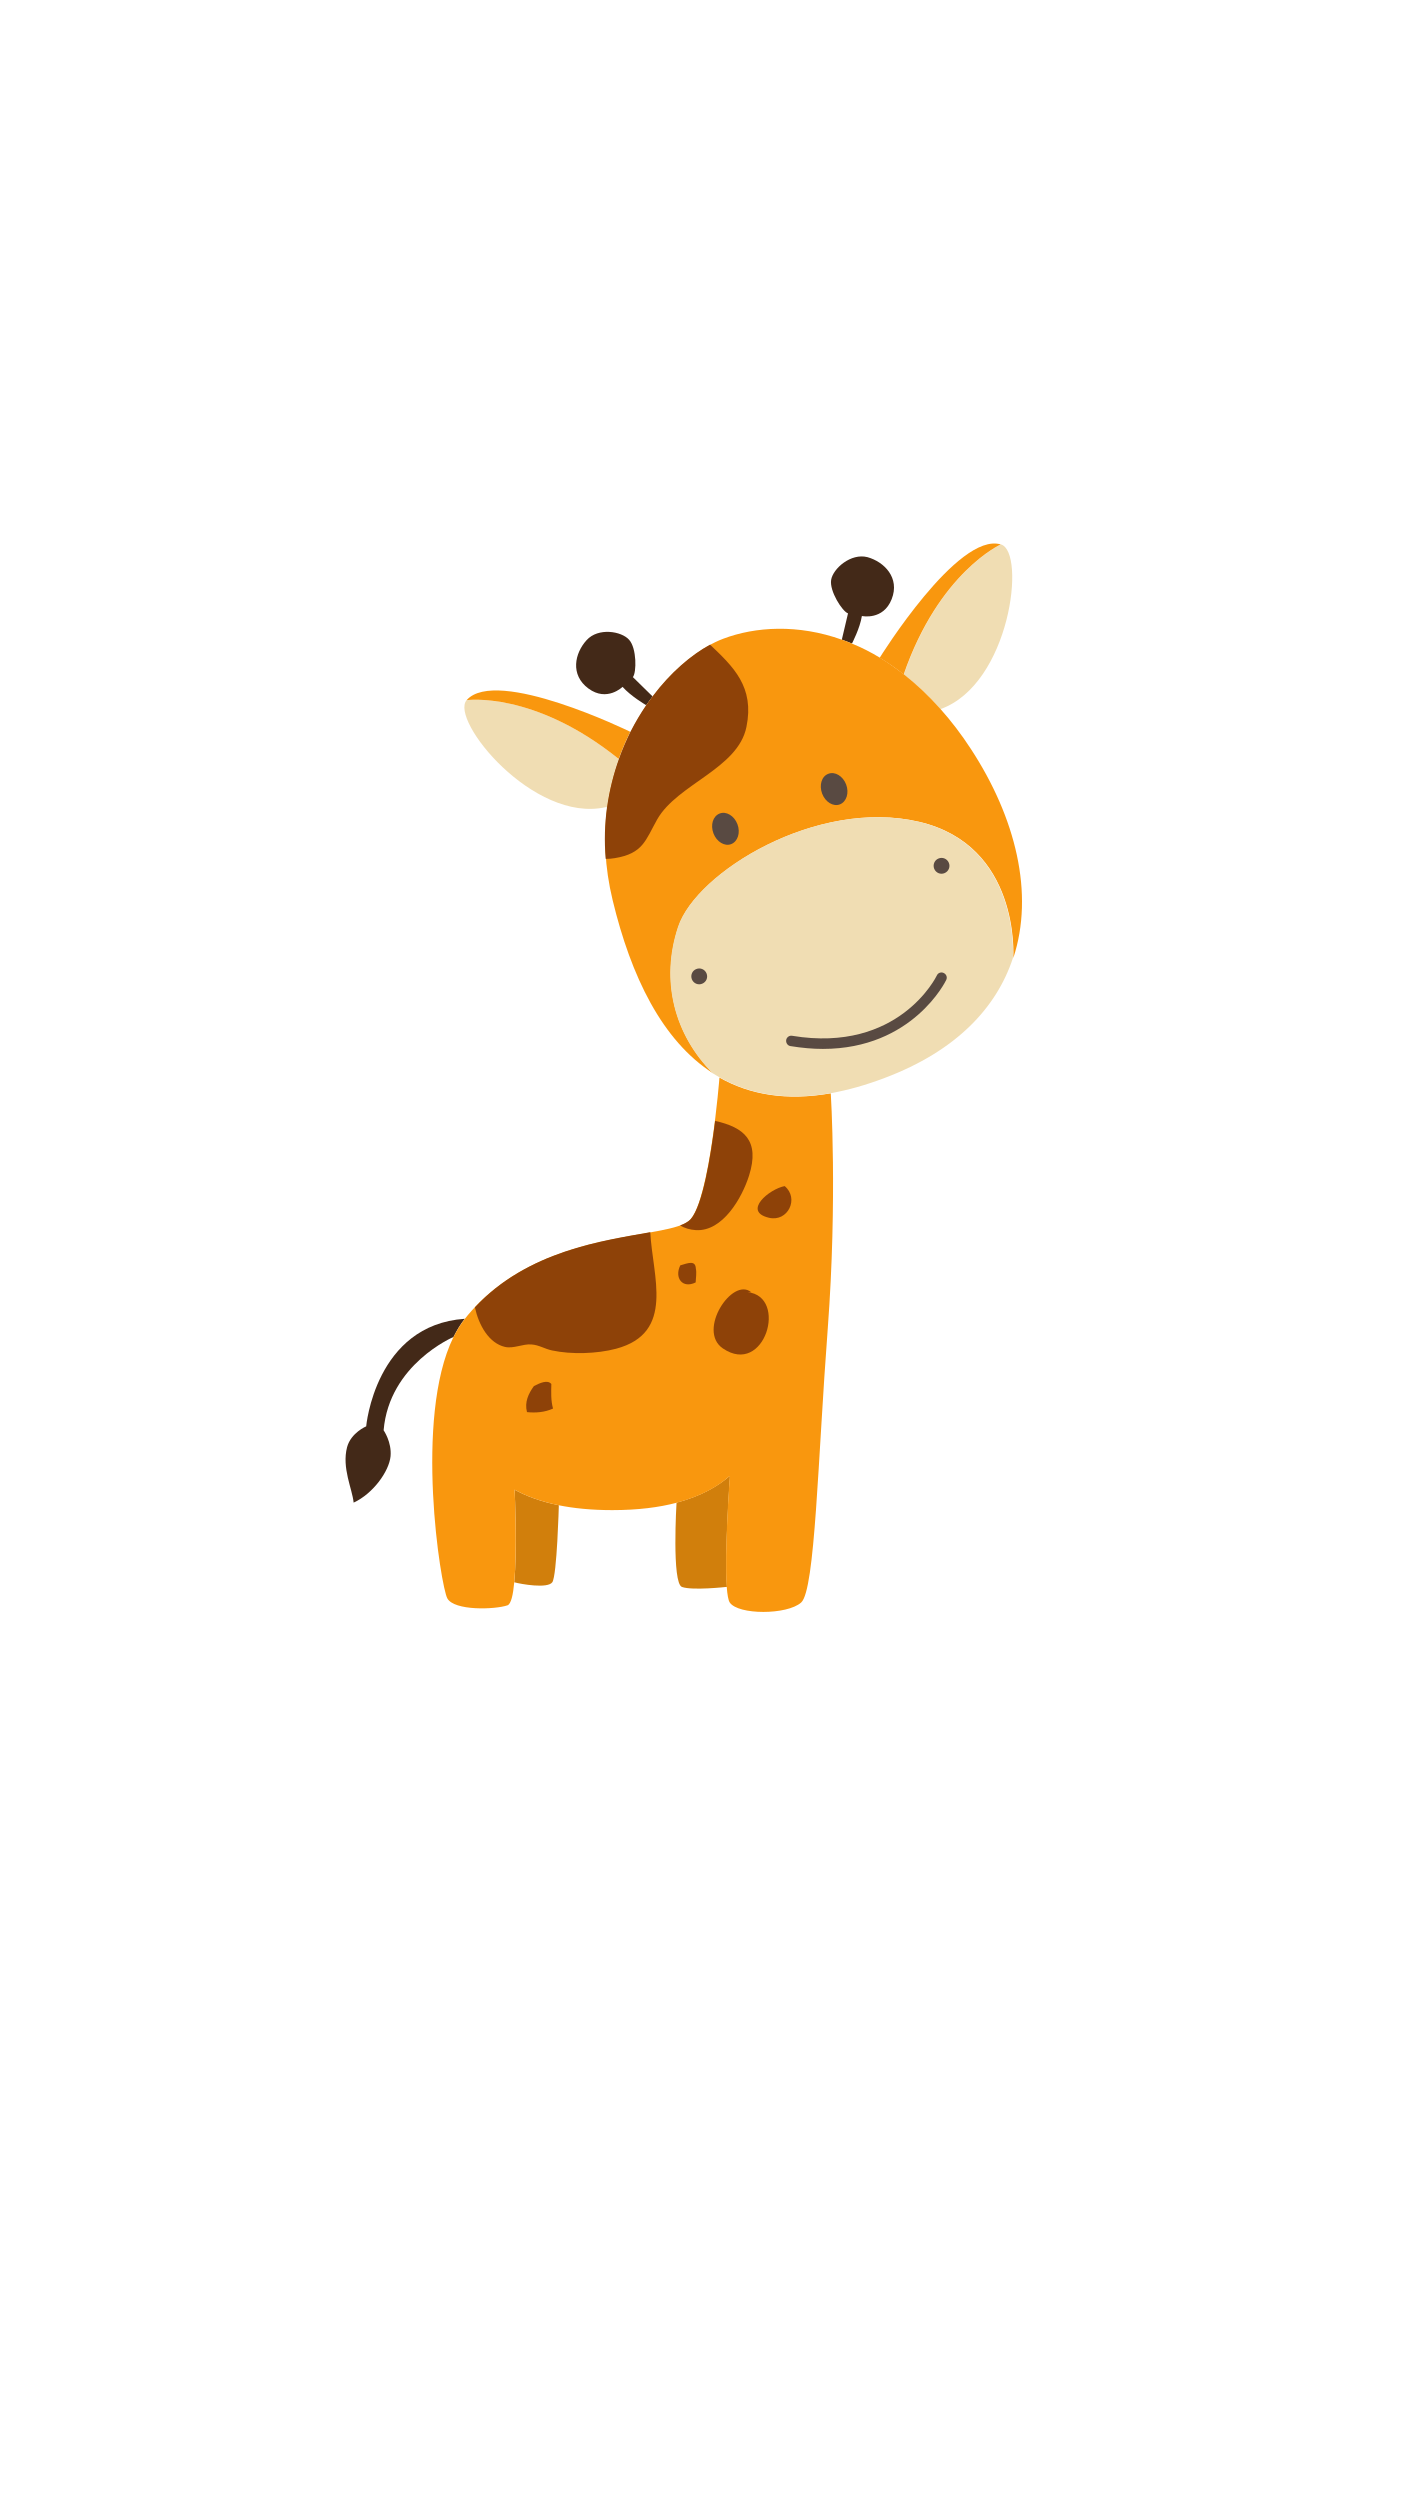
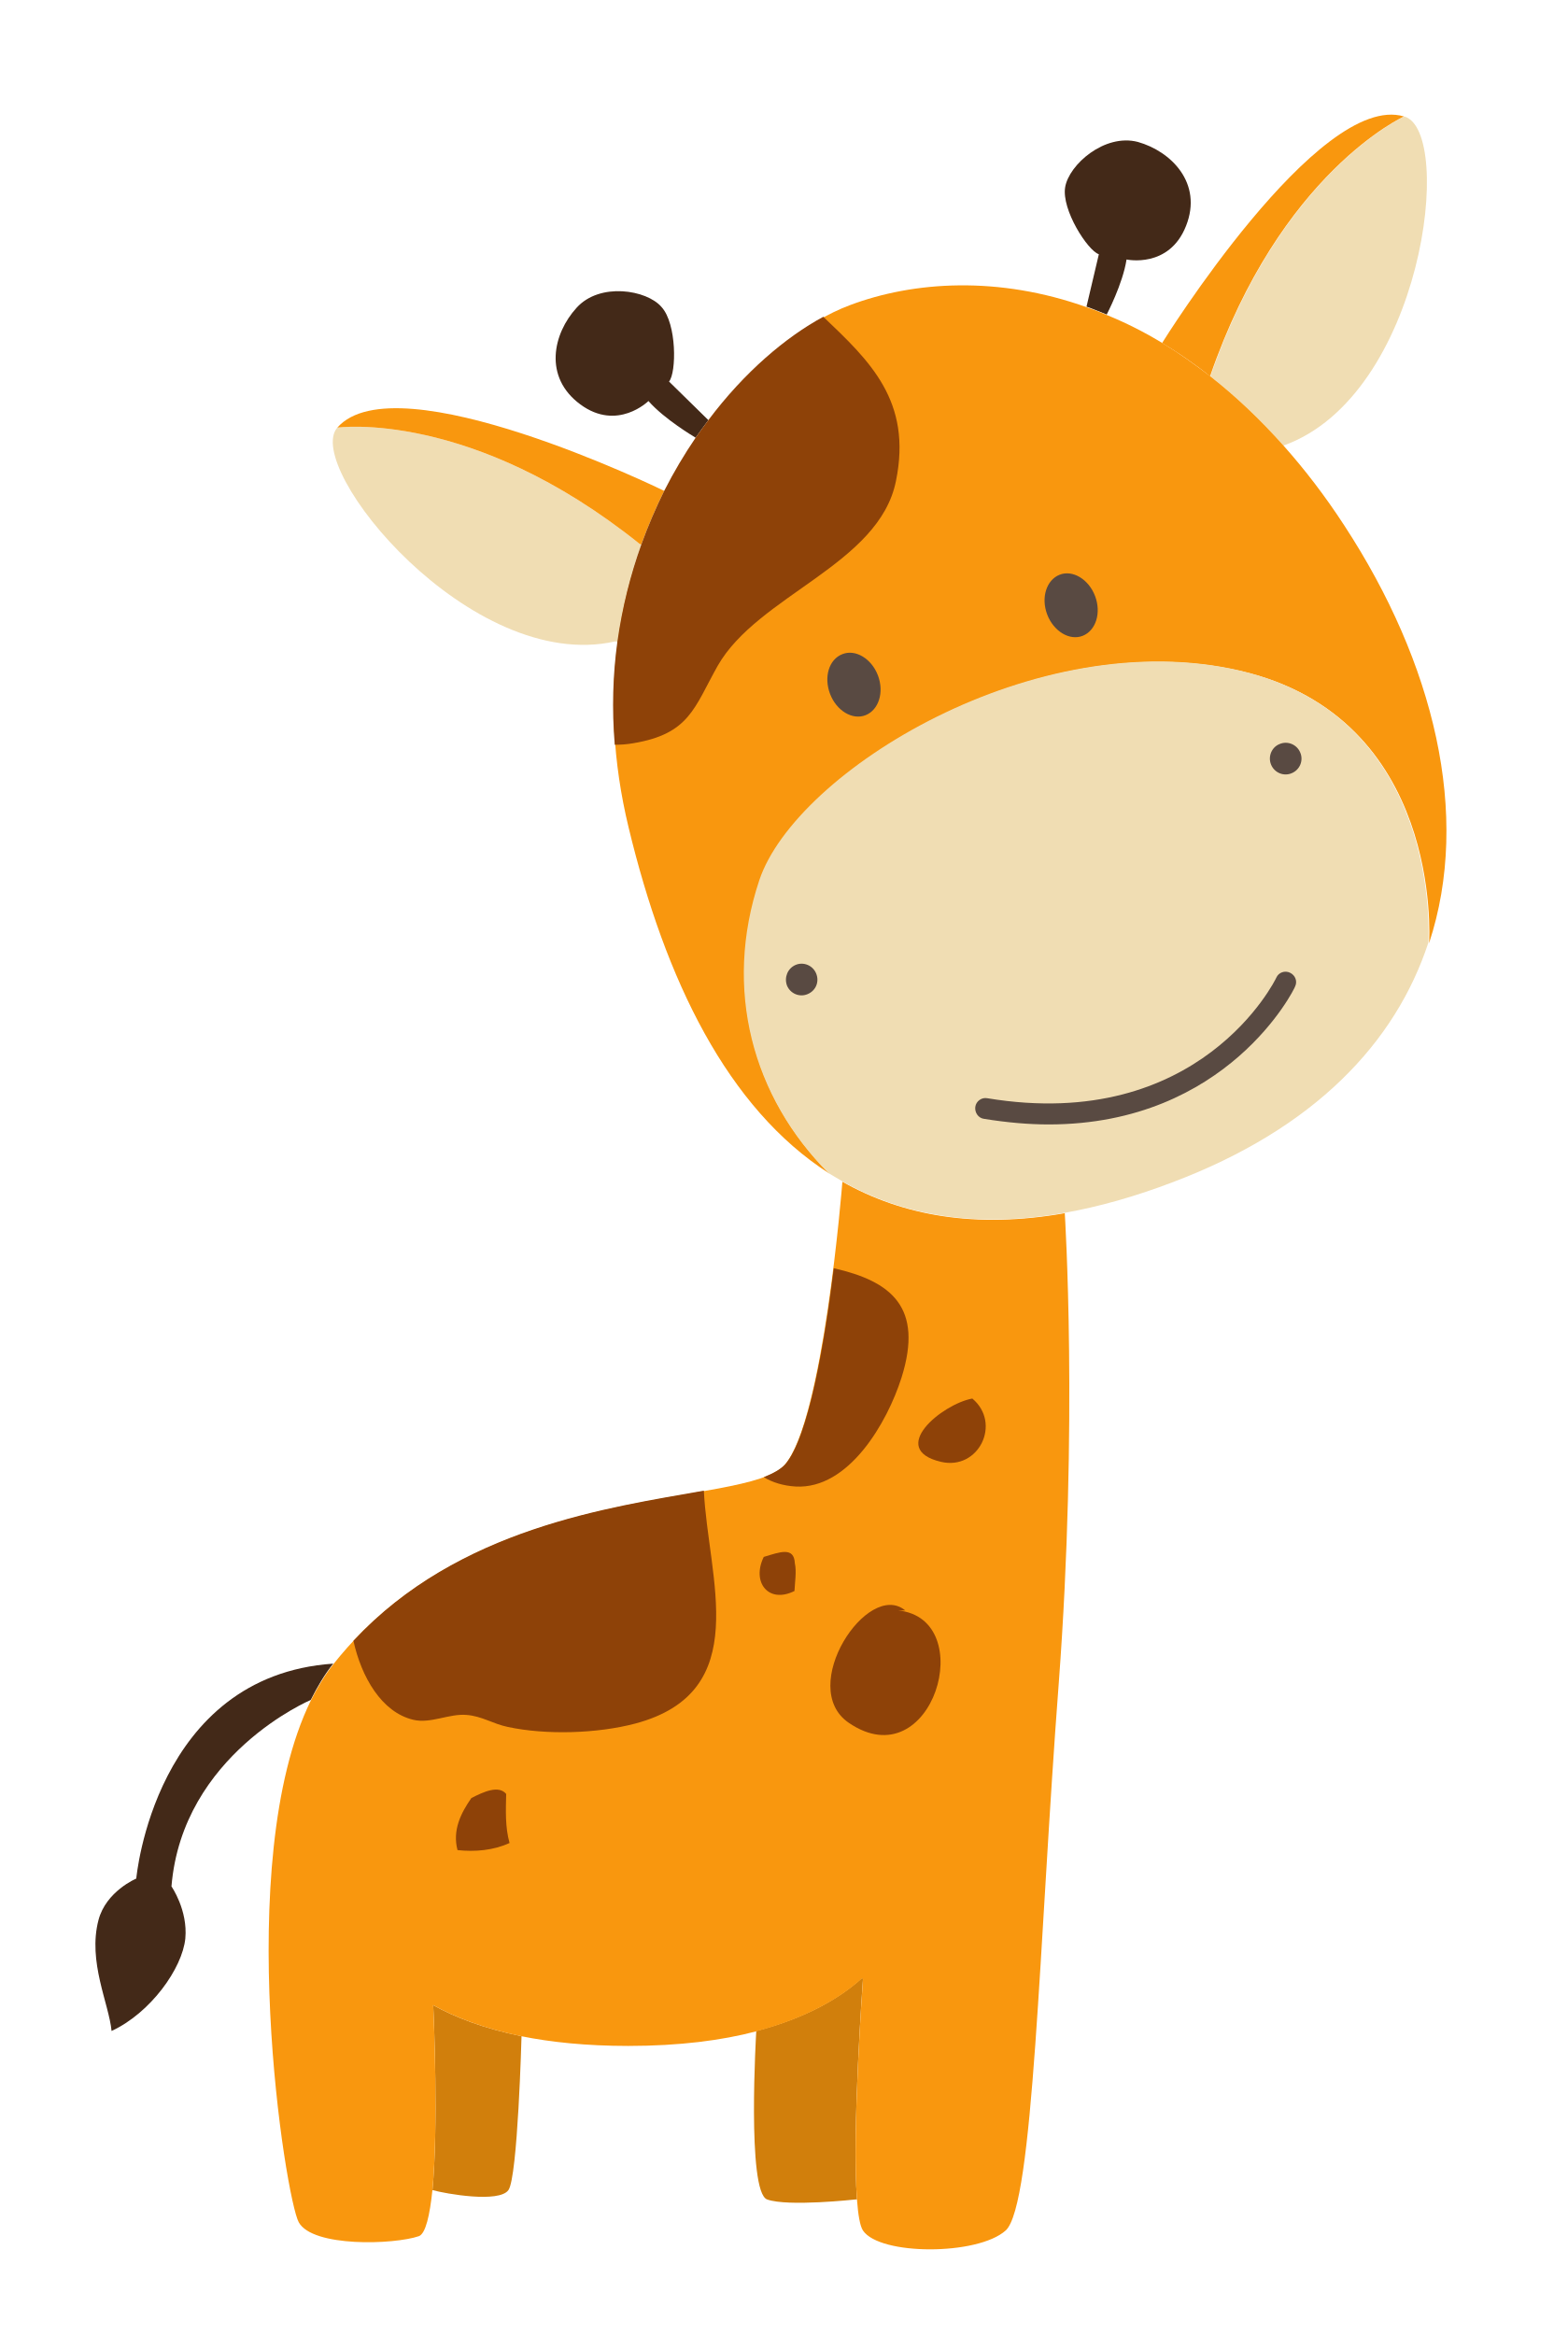
- <svg xmlns="http://www.w3.org/2000/svg" version="1.1" id="图层_1" x="0px" y="0px" viewBox="0 0 750 1334" style="enable-background:new 0 0 750 1334;" xml:space="preserve">
+ <svg xmlns="http://www.w3.org/2000/svg" version="1.1" id="图层_1" x="0px" y="0px" viewBox="0 0 418.7 623.6" style="enable-background:new 0 0 418.7 623.6;" xml:space="preserve">
  <style type="text/css">
	.st0{fill:#432918;}
	.st1{fill:#D17F0C;}
	.st2{fill:#F0DDB3;}
	.st3{fill:#F9970E;}
	.st4{fill:#594A42;}
	.st5{fill:#8E4208;}
</style>
  <g>
    <g>
-       <path class="st0" d="M443.5,309.4c-1,6,6,16.9,9,17.9l-3.3,14c1.8,0.6,3.6,1.4,5.4,2.1c0,0,4.3-8.2,5.3-14.7c0,0,11.4,2.5,15.9-9    c4.5-11.4-4-19.9-12.9-22.4C454,295,444.5,303.4,443.5,309.4z" />
+       <path class="st0" d="M284.5,50c-1,6,6,16.9,9,17.9l-3.3,14c1.8,0.6,3.6,1.4,5.4,2.1c0,0,4.3-8.2,5.3-14.7c0,0,11.4,2.5,15.9-9    c4.5-11.4-4-19.9-12.9-22.4C295,35.6,285.5,44,284.5,50z" />
    </g>
    <g>
-       <path class="st0" d="M313,341.6c-6.3,6.9-8.9,18.5,1,25.8c9.9,7.3,18.2-0.9,18.2-0.9c4.3,4.9,12.3,9.6,12.3,9.6l0.3,0.2    c1.1-1.6,2.3-3.2,3.4-4.7l-0.2-0.2l-10.3-10.1c2-2.4,2.1-15.4-2-19.9C331.7,336.8,319.2,334.7,313,341.6z" />
+       <path class="st0" d="M154,82.2c-6.3,6.9-8.9,18.5,1,25.8c9.9,7.3,18.2-0.9,18.2-0.9c4.3,4.9,12.3,9.6,12.3,9.6l0.3,0.2    c1.1-1.6,2.3-3.2,3.4-4.7L189,112l-10.3-10.1c2-2.4,2.1-15.4-2-19.9C172.8,77.4,160.2,75.3,154,82.2z" />
    </g>
    <g>
-       <path class="st0" d="M185.2,772.2c-2.9,11.1,2.8,22.3,3.5,29.6c10.4-4.8,18.9-16.7,19.7-24.7c0.7-7.6-3.7-13.9-3.7-13.9    c3-35.3,37.3-49.8,37.3-49.8c1.8-3.6,3.7-6.8,6-9.7c-47.8,3.3-52.6,57.4-52.6,57.4S187.3,764.5,185.2,772.2z" />
+       <path class="st0" d="M26.3,512.8c-2.9,11.1,2.8,22.3,3.5,29.6c10.4-4.8,18.9-16.7,19.7-24.7c0.7-7.6-3.7-13.9-3.7-13.9    C48.7,468.5,83,454,83,454c1.8-3.6,3.7-6.8,6-9.7c-47.8,3.3-52.6,57.4-52.6,57.4S28.3,505.1,26.3,512.8z" />
    </g>
    <g>
-       <path class="st1" d="M361,801.8c0,0-2.6,43,2.9,45c5.5,2,23.6,0,23.6,0l0.4,0c-1.4-18.4,1.6-58.9,1.6-58.9l-0.2-0.3    C383.5,792.7,374.6,798.2,361,801.8z" />
+       <path class="st1" d="M202,542.4c0,0-2.6,43,2.9,45c5.5,2,23.6,0,23.6,0l0.4,0c-1.4-18.4,1.6-58.9,1.6-58.9l-0.2-0.3    C224.6,533.4,215.7,538.8,202,542.4z" />
    </g>
    <g>
-       <path class="st1" d="M274.6,794.9c0.2,3.6,1.4,32.5-0.2,49.4c3.6,1,17.8,3.5,20.3,0c2.5-3.5,3.5-41.1,3.5-41.1v0    C288,801.1,280.4,798.1,274.6,794.9z" />
+       <path class="st1" d="M115.7,535.5c0.2,3.6,1.4,32.5-0.2,49.4c3.6,1,17.8,3.5,20.3,0c2.5-3.5,3.5-41.1,3.5-41.1v0    C129.1,541.7,121.4,538.7,115.7,535.5z" />
    </g>
    <g>
-       <path class="st2" d="M482.3,359.9c6.6,5.2,13.1,11.3,19.5,18.5c37.3-13.3,45.8-83.9,32.3-87.9    C534.1,290.5,501.1,305.4,482.3,359.9z" />
+       <path class="st2" d="M323.3,100.5c6.6,5.2,13.1,11.3,19.5,18.5c37.3-13.3,45.8-83.9,32.3-87.9C375.1,31.1,342.1,46,323.3,100.5z" />
    </g>
    <g>
-       <path class="st2" d="M249,373.6c-9.2,10.5,35.6,65.8,74.2,57.1l0.7,0.1c1.2-9.3,3.4-17.9,6.3-26l-0.4-0.1    C284.9,368.6,249,373.6,249,373.6z" />
+       <path class="st2" d="M90.1,114.2c-9.2,10.5,35.6,65.8,74.2,57.1l0.7,0.1c1.2-9.3,3.4-17.9,6.3-26l-0.4-0.1    C125.9,109.2,90.1,114.2,90.1,114.2z" />
    </g>
    <g>
-       <path class="st3" d="M274.4,844.3c1.6-16.9,0.4-45.8,0.2-49.4c5.7,3.2,13.4,6.2,23.5,8.3c7.9,1.6,17.4,2.6,28.6,2.6    c13.8,0,25.1-1.5,34.2-3.9c13.6-3.6,22.6-9,28.3-14.2l0.2,0.3c0,0-3,40.6-1.6,58.9c0.3,4,0.8,7,1.6,8.2c4.5,6.7,30.6,6.7,38.1,0    c7.5-6.7,8.9-76.9,14.2-146.3c5.2-69.4,1.6-125.4,1.6-125.4c-23.8,4.2-43.3,0.7-59.4-8.4c-0.1,1.3-5.1,63.8-15.4,75.6    c-10.4,11.9-81.1,3.3-120.6,53.3c-2.2,2.8-4.2,6.1-6,9.7c-21.1,43.1-6.7,133.1-3.2,139.3c3.7,6.7,25.4,6,32.1,3.7    C272.7,855.9,273.8,851,274.4,844.3z" />
+       <path class="st3" d="M115.5,584.9c1.6-16.9,0.4-45.8,0.2-49.4c5.7,3.2,13.4,6.2,23.5,8.3c7.9,1.6,17.4,2.6,28.6,2.6    c13.8,0,25.1-1.5,34.2-3.9c13.6-3.6,22.6-9,28.3-14.2l0.2,0.3c0,0-3,40.6-1.6,58.9c0.3,4,0.8,7,1.6,8.2c4.5,6.7,30.6,6.7,38.1,0    c7.5-6.7,8.9-76.9,14.2-146.3c5.2-69.4,1.6-125.4,1.6-125.4c-23.8,4.2-43.3,0.7-59.4-8.4c-0.1,1.3-5.1,63.8-15.4,75.6    c-10.4,11.9-81.1,3.3-120.6,53.3c-2.2,2.8-4.2,6.1-6,9.7c-21.1,43.1-6.7,133.1-3.2,139.3c3.7,6.7,25.4,6,32.1,3.7    C113.7,596.5,114.8,591.6,115.5,584.9z" />
    </g>
    <g>
-       <path class="st3" d="M249,373.6c0,0,35.8-5,80.8,31.1l0.4,0.1c1.8-5,3.9-9.8,6.1-14.3l-0.4-0.2C336,390.3,264.8,355.6,249,373.6z" />
+       <path class="st3" d="M90.1,114.2c0,0,35.8-5,80.8,31.1l0.4,0.1c1.8-5,3.9-9.8,6.1-14.3l-0.4-0.2C177,130.9,105.9,96.2,90.1,114.2z    " />
    </g>
    <g>
-       <path class="st3" d="M324,430.8c-2,15.1-1.4,31.7,2.9,49.5c9.8,40.7,26.4,75,53.6,92.4c-20.3-20.3-28.2-49.1-18.5-78.2    c9.7-29.1,73.9-68.7,128.4-56c53.8,12.5,50.4,71.1,50.3,72.7c11.3-34.3,1.3-74.9-22.6-111.5c-5.2-8-10.6-15-16.2-21.3    c-6.4-7.2-12.9-13.3-19.5-18.5c-4.3-3.3-8.5-6.3-12.8-8.9c-4.9-3-9.9-5.5-14.8-7.5c-1.8-0.8-3.6-1.5-5.4-2.1    c-23.7-8.5-46.4-7-63.4-0.6c-11.5,4.3-25.7,15-37.6,30.8c-1.2,1.5-2.3,3.1-3.4,4.7c-3,4.4-5.8,9.2-8.4,14.2    c-2.3,4.5-4.4,9.3-6.1,14.3C327.4,412.9,325.2,421.6,324,430.8z" />
+       <path class="st3" d="M165,171.5c-2,15.1-1.4,31.7,2.9,49.5c9.8,40.7,26.4,75,53.6,92.4c-20.3-20.3-28.2-49.1-18.5-78.2    c9.7-29.1,73.9-68.7,128.4-56c53.8,12.5,50.4,71.1,50.3,72.7c11.3-34.3,1.3-74.9-22.6-111.5c-5.2-8-10.6-15-16.2-21.3    c-6.4-7.2-12.9-13.3-19.5-18.5c-4.3-3.3-8.5-6.3-12.8-8.9c-4.9-3-9.9-5.5-14.8-7.5c-1.8-0.8-3.6-1.5-5.4-2.1    c-23.7-8.5-46.4-7-63.4-0.6c-11.5,4.3-25.7,15-37.6,30.8c-1.2,1.5-2.3,3.1-3.4,4.7c-3,4.4-5.8,9.2-8.4,14.2    c-2.3,4.5-4.4,9.3-6.1,14.3C168.4,153.5,166.2,162.2,165,171.5z" />
    </g>
    <g>
-       <path class="st2" d="M384,574.9c16.1,9.1,35.6,12.6,59.4,8.4c9-1.6,18.7-4.3,28.9-8.2c37.8-14.3,59.4-37.2,68.2-63.9c0,0,0,0,0,0    c0.1-1.6,3.5-60.2-50.3-72.7c-54.5-12.7-118.7,26.9-128.4,56c-9.7,29.1-1.8,57.9,18.5,78.2C381.6,573.5,382.8,574.2,384,574.9z" />
+       <path class="st2" d="M225,315.5c16.1,9.1,35.6,12.6,59.4,8.4c9-1.6,18.7-4.3,28.9-8.2c37.8-14.3,59.4-37.2,68.2-63.9c0,0,0,0,0,0    c0.1-1.6,3.5-60.2-50.3-72.7c-54.5-12.7-118.7,26.9-128.4,56c-9.7,29.1-1.8,57.9,18.5,78.2C222.6,314.1,223.8,314.8,225,315.5z" />
    </g>
    <g>
-       <path class="st3" d="M469.4,351c4.3,2.6,8.6,5.5,12.8,8.9c18.8-54.5,51.8-69.4,51.8-69.4C511.1,283.7,469.4,351,469.4,351z" />
+       <path class="st3" d="M310.4,91.6c4.3,2.6,8.6,5.5,12.8,8.9c18.8-54.5,51.8-69.4,51.8-69.4C352.2,24.3,310.4,91.6,310.4,91.6z" />
    </g>
    <g>
      <g>
-         <path class="st4" d="M498.5,463.6c0.9,2.2,3.4,3.2,5.5,2.3c2.2-0.9,3.2-3.4,2.3-5.5c-0.9-2.2-3.4-3.2-5.5-2.3     C498.7,458.9,497.6,461.4,498.5,463.6z" />
+         <path class="st4" d="M339.5,204.2c0.9,2.2,3.4,3.2,5.5,2.3c2.2-0.9,3.2-3.4,2.3-5.5c-0.9-2.2-3.4-3.2-5.5-2.3     C339.7,199.5,338.6,202,339.5,204.2z" />
      </g>
      <g>
-         <path class="st4" d="M369.2,522.6c0.9,2.2,3.4,3.2,5.5,2.3c2.2-0.9,3.2-3.3,2.3-5.5c-0.9-2.2-3.4-3.2-5.5-2.3     C369.4,517.9,368.3,520.4,369.2,522.6z" />
+         <path class="st4" d="M210.2,263.2c0.9,2.2,3.4,3.2,5.5,2.3c2.2-0.9,3.2-3.3,2.3-5.5c-0.9-2.2-3.4-3.2-5.5-2.3     C210.4,258.6,209.4,261,210.2,263.2z" />
      </g>
    </g>
    <g>
      <g>
-         <path class="st4" d="M438.7,423.5c1.7,4.5,6,7.1,9.5,5.7c3.5-1.4,5-6.1,3.3-10.6c-1.7-4.5-6-7.1-9.5-5.7     C438.4,414.2,437,419,438.7,423.5z" />
+         <path class="st4" d="M279.7,164.1c1.7,4.5,6,7.1,9.5,5.7c3.5-1.4,5-6.1,3.3-10.6c-1.7-4.5-6-7.1-9.5-5.7     C279.5,154.9,278,159.6,279.7,164.1z" />
      </g>
      <g>
-         <path class="st4" d="M380.7,444.7c1.7,4.5,6,7.1,9.5,5.7c3.5-1.4,5-6.1,3.3-10.6c-1.7-4.5-6-7.1-9.5-5.7     C380.4,435.5,379,440.2,380.7,444.7z" />
+         <path class="st4" d="M221.7,185.3c1.7,4.5,6,7.1,9.5,5.7c3.5-1.4,5-6.1,3.3-10.6c-1.7-4.5-6-7.1-9.5-5.7     C221.4,176.1,220,180.8,221.7,185.3z" />
      </g>
    </g>
    <g>
-       <path class="st5" d="M330.3,404.8c1.8-5,3.9-9.8,6.1-14.3c2.6-5.1,5.4-9.8,8.4-14.2c1.1-1.6,2.3-3.2,3.4-4.7    c9.6-12.8,20.7-22.2,30.7-27.6c12.4,11.8,23.8,22.5,19.4,43.9c-4.5,22.3-36.8,30.4-47.6,49.3c-6.3,11.2-7.5,18.2-22.6,20.7    c-1.7,0.3-3.3,0.4-4.9,0.4c-0.8-9.6-0.5-18.8,0.7-27.5C325.2,421.6,327.4,412.9,330.3,404.8z" />
+       <path class="st5" d="M171.3,145.4c1.8-5,3.9-9.8,6.1-14.3c2.6-5.1,5.4-9.8,8.4-14.2c1.1-1.6,2.3-3.2,3.4-4.7    c9.6-12.8,20.7-22.2,30.7-27.6c12.4,11.8,23.8,22.5,19.4,43.9c-4.5,22.3-36.8,30.4-47.6,49.3c-6.3,11.2-7.5,18.2-22.6,20.7    c-1.7,0.3-3.3,0.4-4.9,0.4c-0.8-9.6-0.5-18.8,0.7-27.5C166.2,162.2,168.4,153.5,171.3,145.4z" />
    </g>
    <g>
-       <path class="st5" d="M368.6,650.5c6.3-7.2,10.6-32.9,13-52.4c15.4,3.5,24,10.4,18.1,29.2c-3.8,12-14.1,29.9-28.3,29.1    c-3.3-0.2-6.2-1.1-8.5-2.5C365.5,652.9,367.4,651.8,368.6,650.5z" />
+       <path class="st5" d="M209.7,391.1c6.3-7.2,10.6-32.9,13-52.4c15.4,3.5,24,10.4,18.1,29.2c-3.8,12-14.1,29.9-28.3,29.1    c-3.3-0.2-6.2-1.1-8.5-2.5C206.5,393.5,208.5,392.4,209.7,391.1z" />
    </g>
    <g>
-       <path class="st5" d="M347,657.5c1.1,23.4,13.5,53.7-18.3,62.2c-10.2,2.7-23.9,3.1-34.1,0.9c-3.9-0.8-6.9-2.9-11-3.2    c-4.6-0.4-9.6,2.4-14.2,1.3c-8.5-2-13.9-11.5-16-21.1C281.5,667.4,321.9,662,347,657.5z" />
+       <path class="st5" d="M188,398.1c1.1,23.4,13.5,53.7-18.3,62.2c-10.2,2.7-23.9,3.1-34.1,0.9c-3.9-0.8-6.9-2.9-11-3.2    c-4.6-0.4-9.6,2.4-14.2,1.3c-8.5-2-13.9-11.5-16-21.1C122.5,408,162.9,402.6,188,398.1z" />
    </g>
    <g>
-       <path class="st5" d="M398.9,689.5c21.8,2.2,9.2,45.3-13.2,30c-13.9-9.5,5.1-38.3,15.1-30" />
+       <path class="st5" d="M239.9,430.1c21.8,2.2,9.2,45.3-13.2,30c-13.9-9.5,5.1-38.3,15.1-30" />
    </g>
    <g>
-       <path class="st5" d="M284.9,739.6c3.3-1.7,7.3-3.5,9.3-1.1c-0.1,4.4-0.3,8.8,0.9,13.1c-4.3,2-9.3,2.4-13.9,1.9    C279.8,748.2,282,743.6,284.9,739.6z" />
+       <path class="st5" d="M125.9,480.2c3.3-1.7,7.3-3.5,9.3-1.1c-0.1,4.4-0.3,8.8,0.9,13.1c-4.3,2-9.3,2.4-13.9,1.9    C120.8,488.8,123.1,484.2,125.9,480.2z" />
    </g>
    <g>
-       <path class="st5" d="M418.7,632.9c7.9,6.6,1.7,19.3-8.4,16.9C396,646.4,410.6,634.4,418.7,632.9z" />
+       <path class="st5" d="M259.7,373.5c7.9,6.6,1.7,19.3-8.4,16.9C237,387,251.6,375,259.7,373.5z" />
    </g>
    <g>
-       <path class="st5" d="M363,675.2c4.3-1.3,8.1-2.8,8.3,1.7c0.5,2.1,0,5.3-0.1,7.4C364.2,687.8,359.7,681.9,363,675.2z" />
+       <path class="st5" d="M204,415.8c4.3-1.3,8.1-2.8,8.3,1.7c0.5,2.1,0,5.3-0.1,7.4C205.2,428.4,200.7,422.5,204,415.8z" />
    </g>
    <g>
-       <path class="st4" d="M439.1,559.7c-5.4,0-11.1-0.5-17.3-1.5c-1.5-0.2-2.5-1.7-2.3-3.2c0.2-1.5,1.7-2.6,3.2-2.3    c56.9,9.4,77-31.7,77.2-32.2c0.6-1.4,2.3-2,3.7-1.3c1.4,0.7,2,2.3,1.3,3.7C504.7,523.4,487,559.7,439.1,559.7z" />
+       <path class="st4" d="M280.1,300.3c-5.4,0-11.1-0.5-17.3-1.5c-1.5-0.2-2.5-1.7-2.3-3.2c0.2-1.5,1.7-2.6,3.2-2.3    c56.9,9.4,77-31.7,77.2-32.2c0.6-1.4,2.3-2,3.7-1.3c1.4,0.7,2,2.3,1.3,3.7C345.8,264,328,300.3,280.1,300.3z" />
    </g>
  </g>
</svg>
